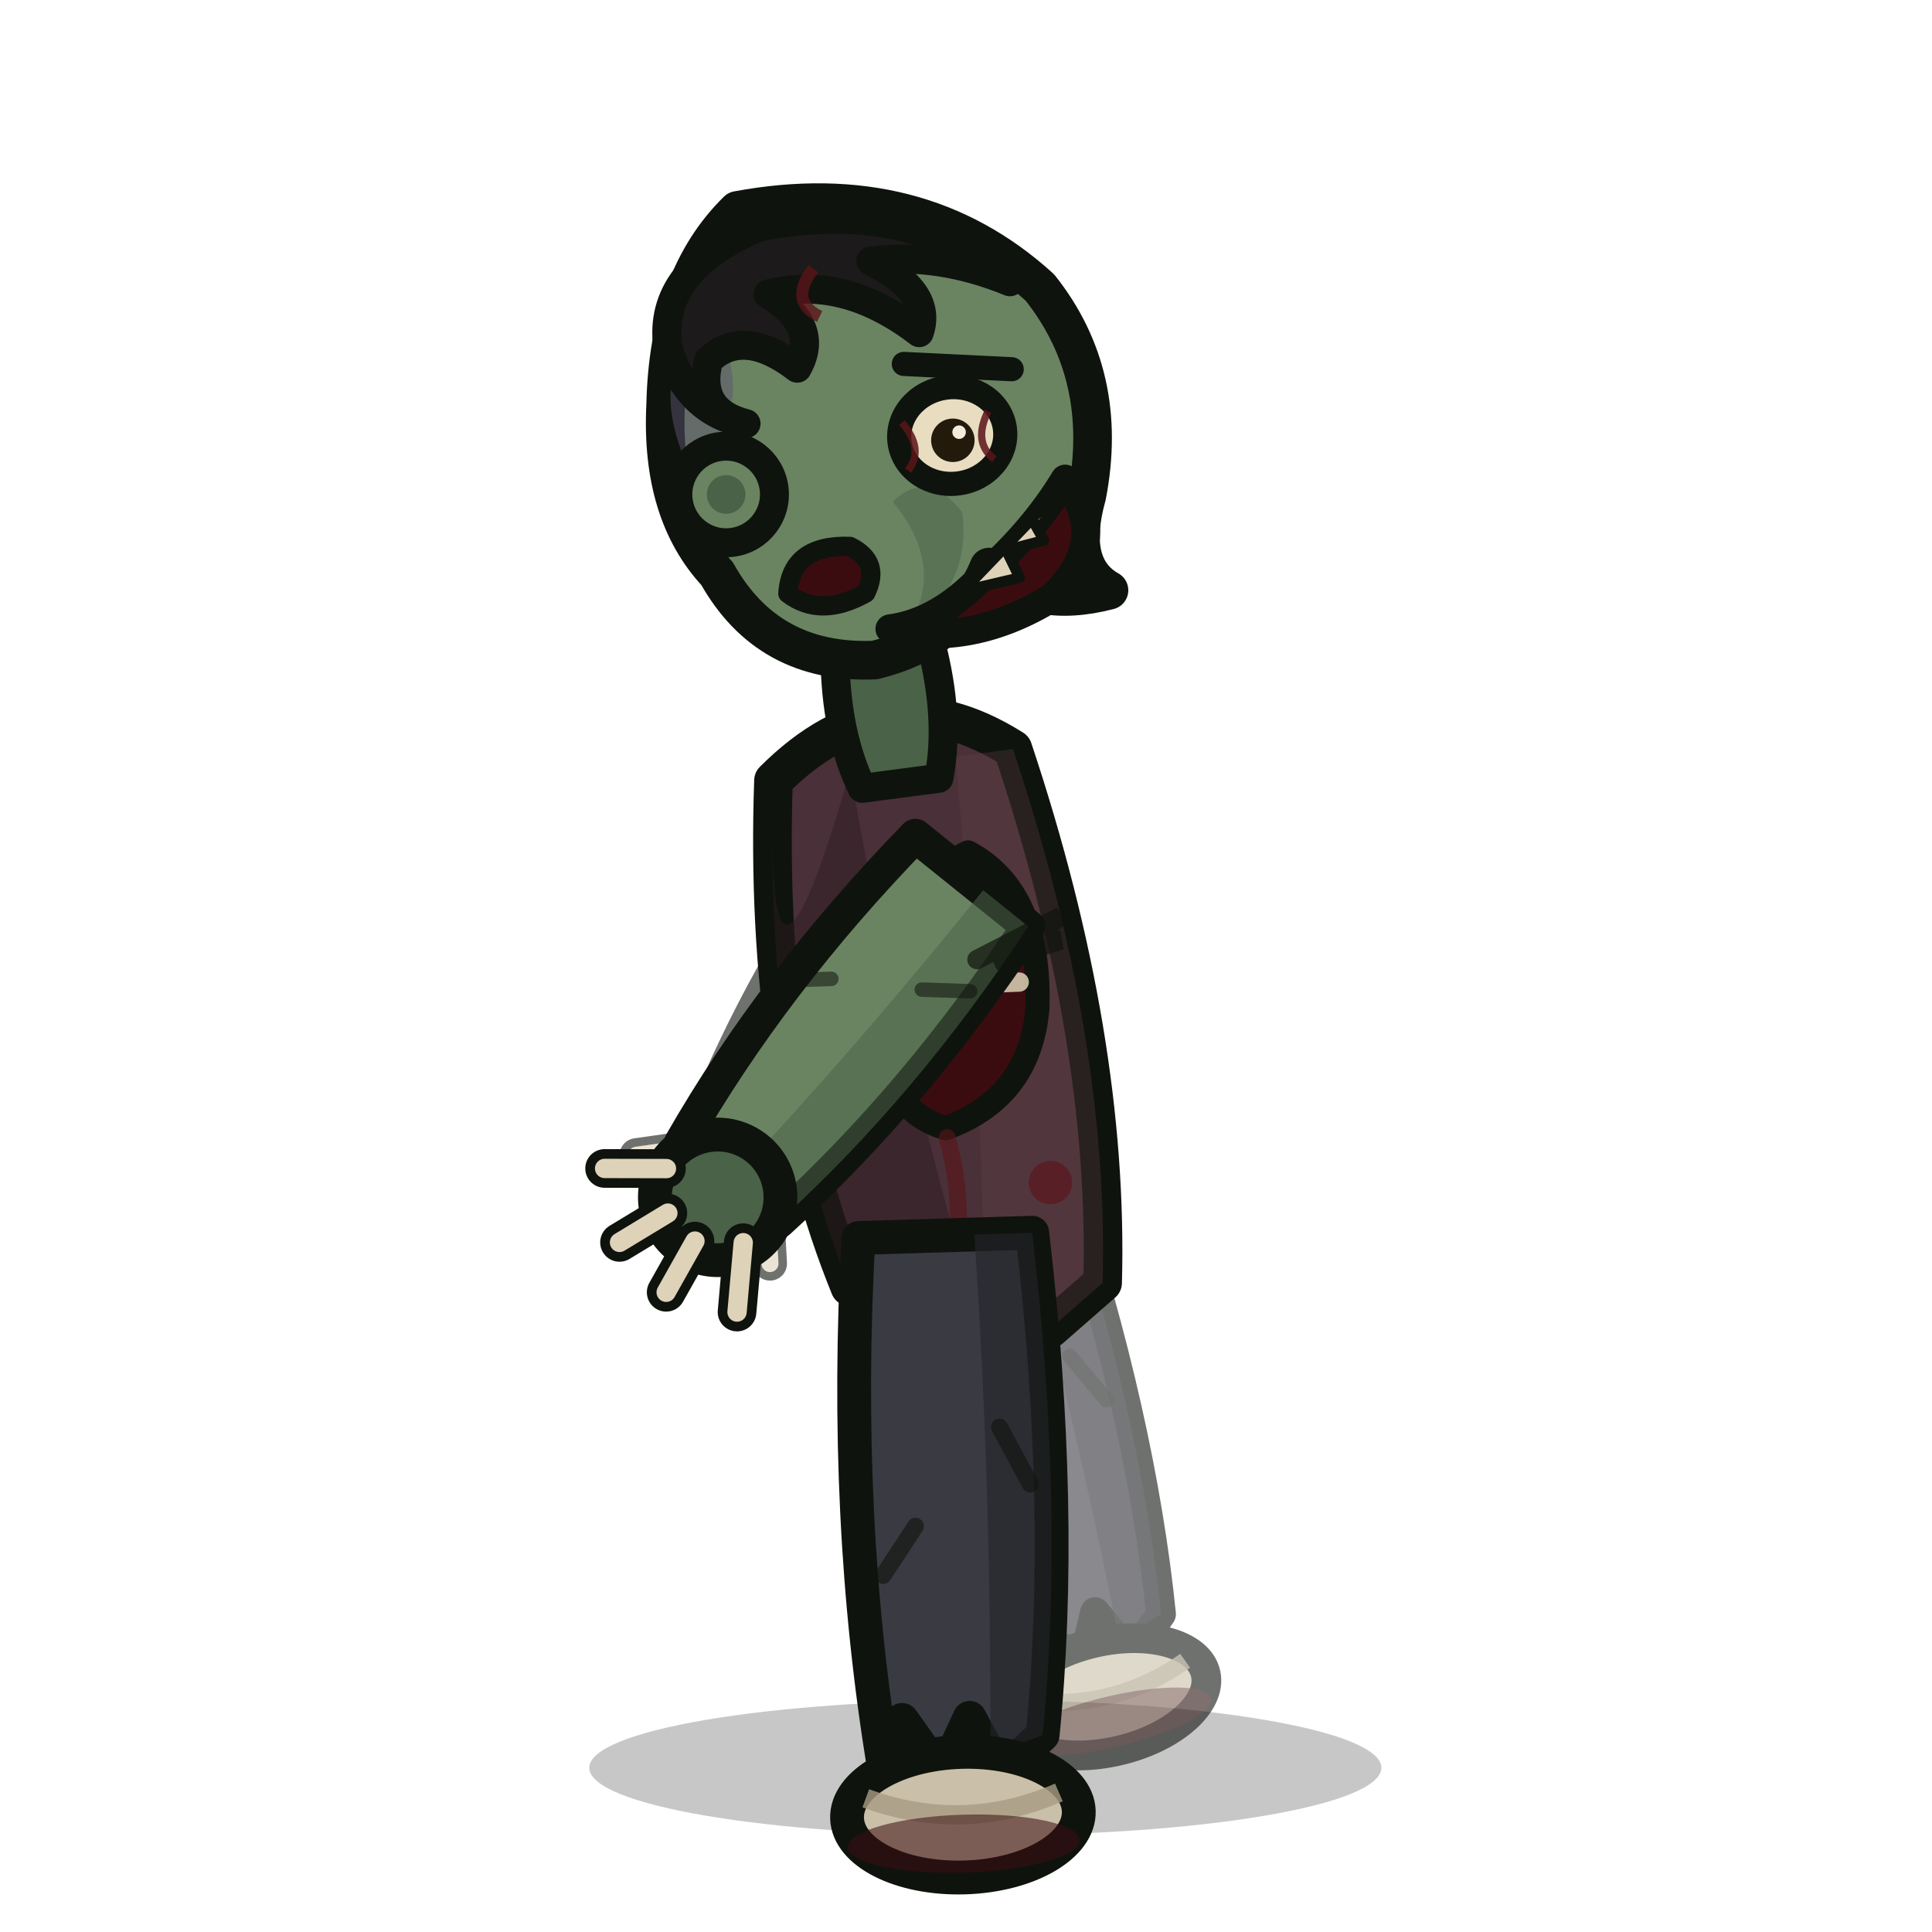
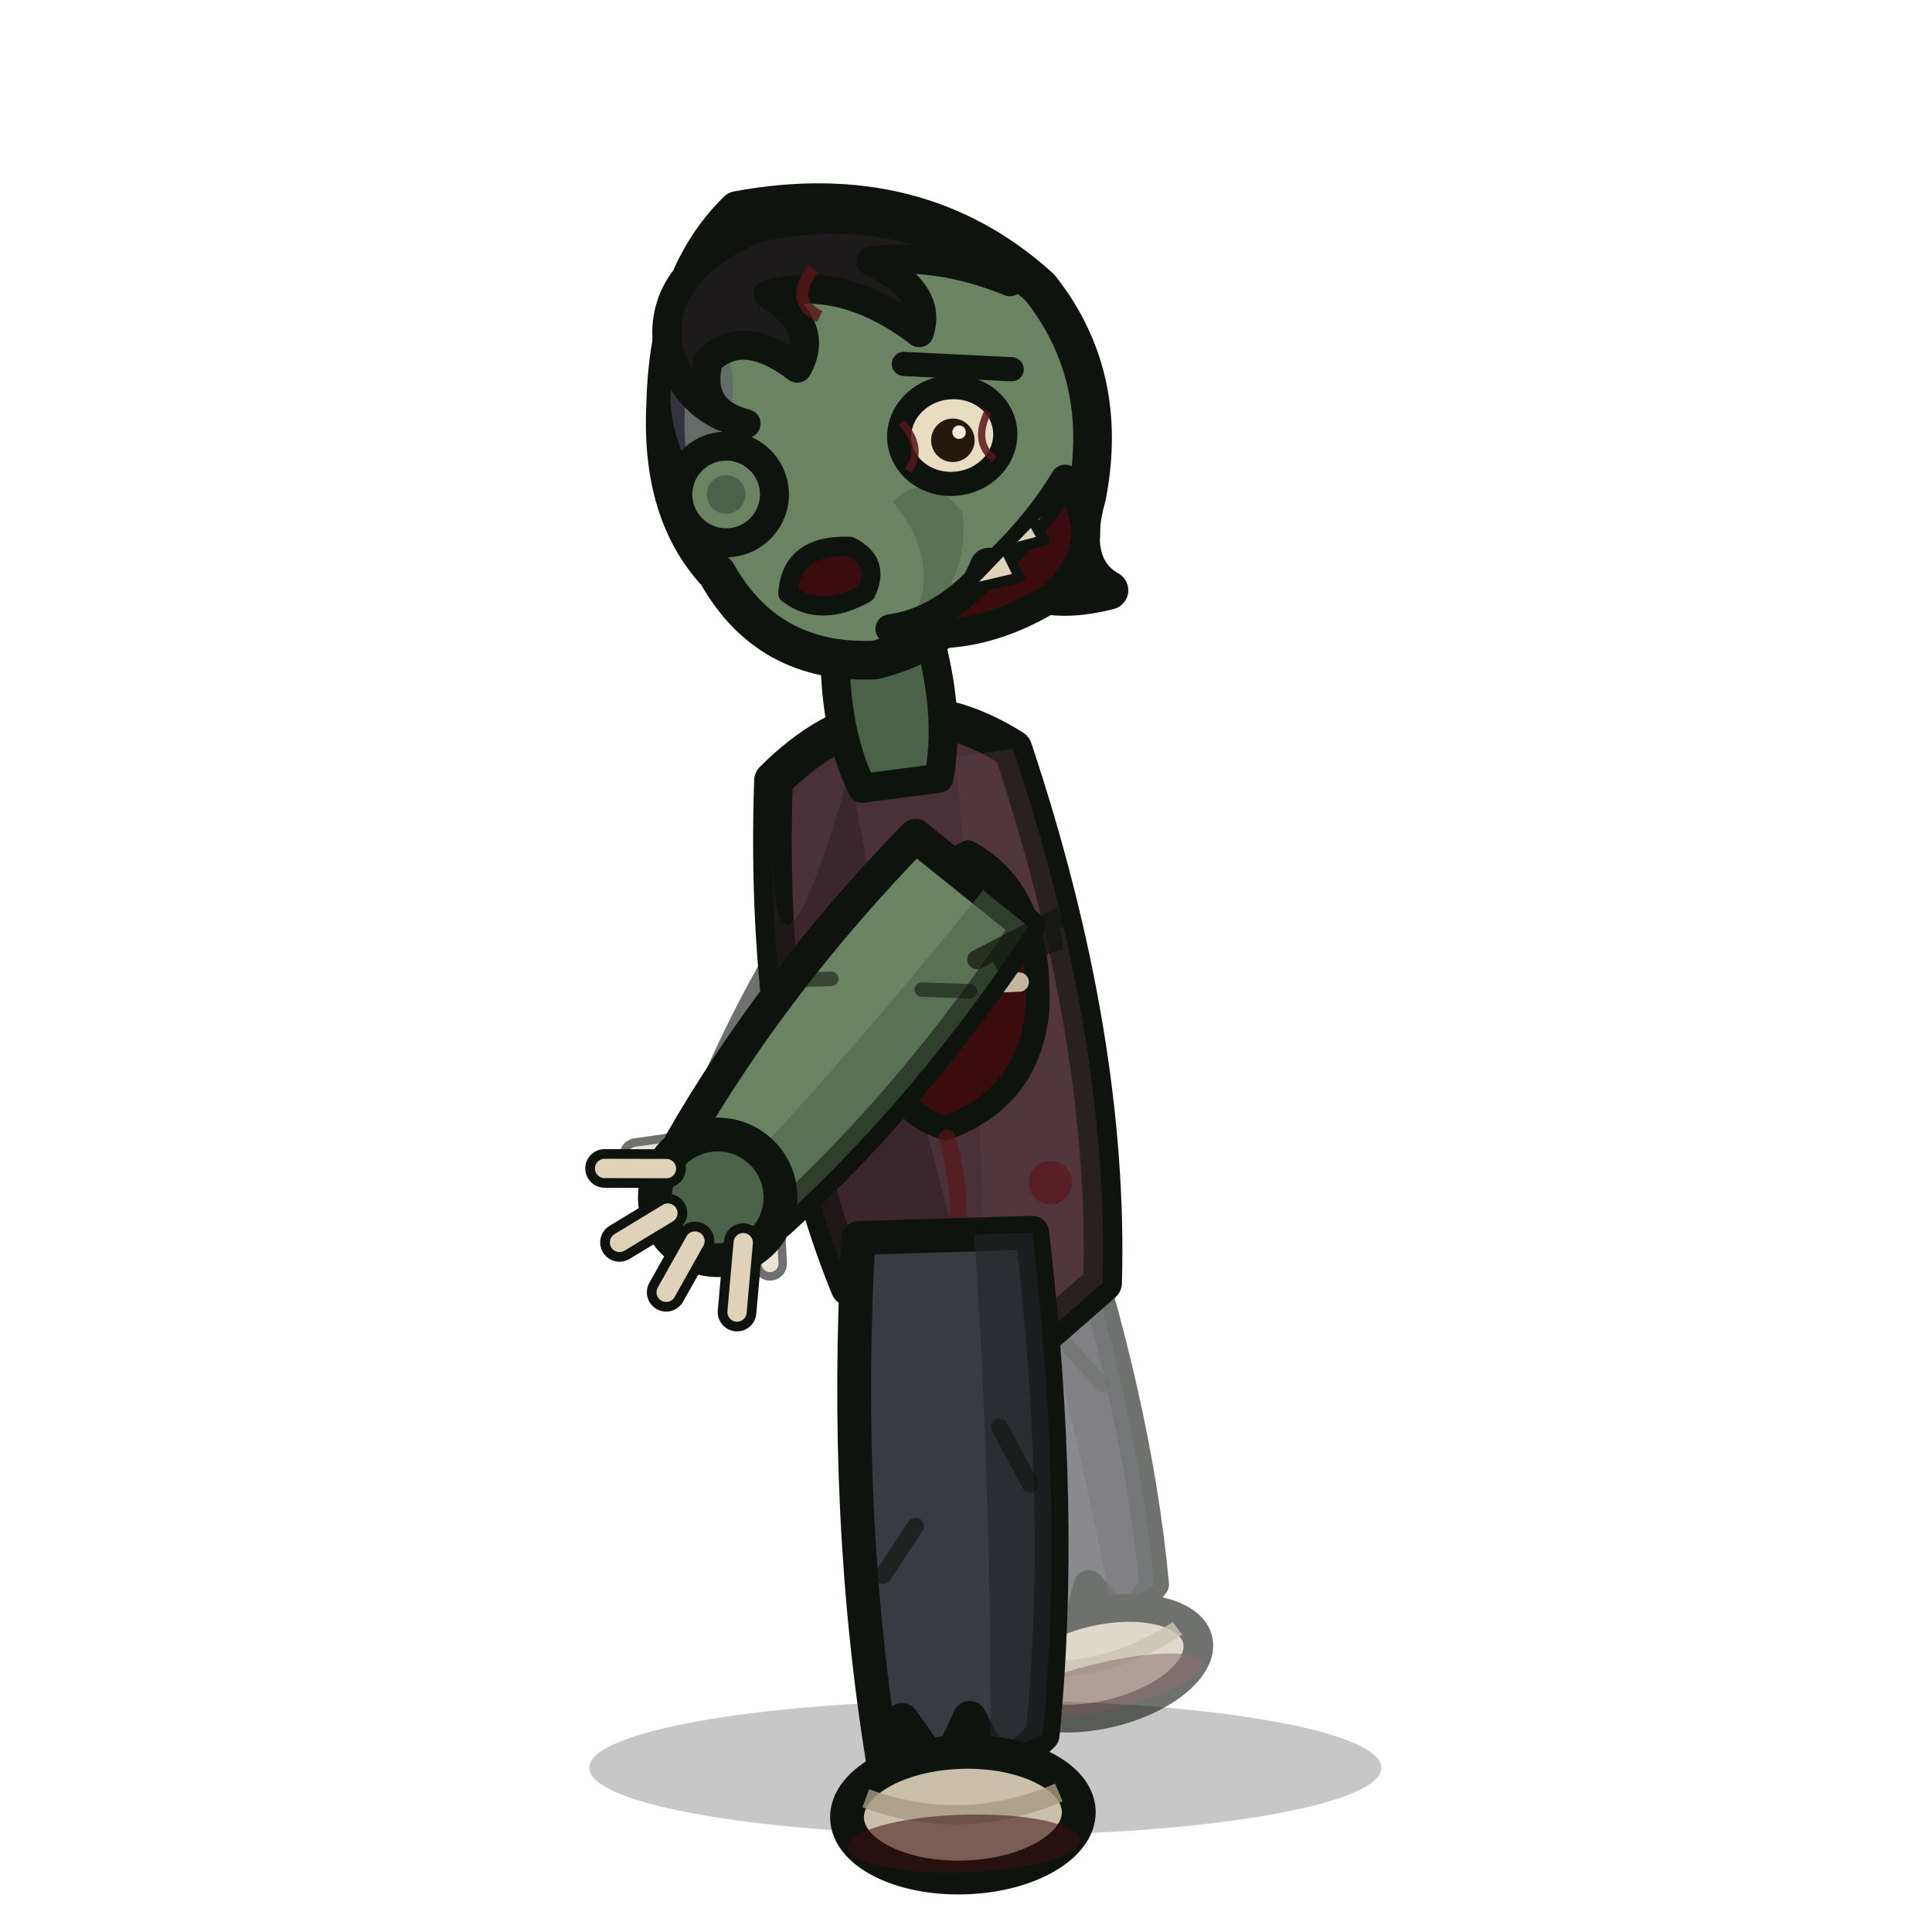
<svg xmlns="http://www.w3.org/2000/svg" id="art" viewBox="0 0 400 400">
  <g transform="translate(400,0) scale(-1,1)">
    <ellipse cx="196" cy="366" rx="82" ry="14" fill="#000000" opacity="0.22" />
    <g transform="translate(0,5.29) rotate(7.49 200 260)">
-       <g transform="translate(193,244) rotate(5.7522) scale(0.88)" opacity="0.6">
+       <g transform="translate(193,244) rotate(5.7522) scale(0.88,0.820512)" opacity="0.6">
        <path d="M -18,0 Q -23,58 -17,104 L -8,112 L -2,100 L 4,112 L 12,100 L 16,110 Q 23,58 18,0 Z" fill="#3a3a42" stroke="#0f130d" stroke-width="7" stroke-linejoin="round" />
        <path d="M -18,0 Q -23,58 -17,104 L -6,108 Q -8,54 -6,0 Z" fill="#232329" opacity="0.6" />
        <path d="M -10,40 L -16,52 M 8,60 L 15,70" stroke="#0f130d" stroke-width="3.5" stroke-linecap="round" opacity="0.6" />
        <ellipse cx="0" cy="120" rx="24" ry="13" fill="#cabfa8" stroke="#0f130d" stroke-width="7" />
        <path d="M -20,116 Q 0,124 20,116" fill="none" stroke="#a89c82" stroke-width="4" opacity="0.8" />
        <ellipse cx="0" cy="126" rx="24" ry="6" fill="#3a0c10" opacity="0.55" />
      </g>
      <g transform="translate(198,172) rotate(-38.04528) scale(0.88)" opacity="0.6">
        <path d="M -15,0 Q -19,42 -13,80 L 13,80 Q 19,42 15,0 Z" fill="#6a8462" stroke="#0f130d" stroke-width="7" stroke-linejoin="round" />
        <path d="M -15,0 Q -19,42 -13,80 L 0,80 Q -3,42 -3,0 Z" fill="#4a6247" opacity="0.55" />
        <path d="M -14,18 L -6,24 M 10,34 L 17,40" stroke="#0f130d" stroke-width="3" stroke-linecap="round" opacity="0.55" />
        <path d="M -15,4 L -22,-2 L -14,10 L -19,-6 L -11,12" fill="none" stroke="#0f130d" stroke-width="4" stroke-linecap="round" opacity="0.7" />
        <g transform="translate(0,84)">
          <circle cx="0" cy="0" r="13" fill="#4a6247" stroke="#0f130d" stroke-width="7" />
          <path d="M -10,4 L -18,16 M -2,10 L -4,22 M 6,9 L 10,20 M 12,2 L 22,10" fill="none" stroke="#0f130d" stroke-width="8" stroke-linecap="round" />
          <path d="M -10,4 L -18,16 M -2,10 L -4,22 M 6,9 L 10,20 M 12,2 L 22,10" fill="none" stroke="#ded2b8" stroke-width="4" stroke-linecap="round" />
        </g>
      </g>
      <path d="M 176,152 Q 164,214 172,264 L 184,272 L 196,258 L 210,270 L 224,258              Q 236,212 226,152 Q 200,132 176,152 Z" fill="#4a3038" stroke="#0f130d" stroke-width="8" stroke-linejoin="round" />
      <path d="M 176,152 Q 164,214 172,264 L 184,272 L 196,258 Q 190,204 188,152 Z" fill="#66424c" opacity="0.3" />
      <path d="M 210,152 Q 236,212 226,152 L 226,152 Q 236,212 224,258 L 210,270 L 200,258              Q 208,204 210,152 Z" fill="#2e1c22" opacity="0.5" />
      <path d="M 188,172 Q 174,182 178,206 Q 182,224 200,228 Q 214,222 210,200 Q 206,178 188,172 Z" fill="#3a0c10" stroke="#0f130d" stroke-width="5" stroke-linejoin="round" />
      <path d="M 182,188 L 202,184 M 181,200 L 203,198" fill="none" stroke="#ded2b8" stroke-width="4" stroke-linecap="round" opacity="0.85" />
      <circle cx="180" cy="242" r="4.5" fill="#5a1418" opacity="0.65" />
      <path d="M 200,230 Q 198,244 202,256" stroke="#5a1418" stroke-width="3.5" fill="none" opacity="0.6" stroke-linecap="round" />
      <path d="M 190,128 Q 188,144 192,156 L 208,156 Q 212,144 210,128 Z" fill="#4a6247" stroke="#0f130d" stroke-width="6" stroke-linejoin="round" />
      <g transform="translate(198,88)">
        <path d="M 20,-54 Q -18,-56 -40,-30 Q -52,-10 -44,14 Q -38,28 -46,34                Q -30,36 -22,26 Q -14,40 4,42 Q 26,40 34,20 Q 44,6 40,-16 Q 36,-42 20,-54 Z" fill="#6a8462" stroke="#0f130d" stroke-width="8" stroke-linejoin="round" />
        <path d="M -4,10 Q -14,26 -2,38 Q -18,30 -18,14 Q -12,4 -4,10 Z" fill="#4a6247" opacity="0.5" />
        <path d="M 30,-30 Q 42,-24 38,-6 Q 30,-4 26,-16 Q 24,-26 30,-30 Z" fill="#5c5470" opacity="0.5" />
        <circle cx="30" cy="4" r="10" fill="#6a8462" stroke="#0f130d" stroke-width="6" />
        <circle cx="30" cy="4" r="4" fill="#4a6247" />
        <path d="M 16,-50 Q -16,-52 -34,-32 Q -20,-40 -6,-40 Q -18,-32 -14,-24                Q 0,-38 16,-36 Q 6,-28 12,-20 Q 22,-30 30,-24 Q 34,-14 24,-10                Q 36,-14 38,-28 Q 38,-44 16,-50 Z" fill="#1c1a1a" stroke="#0f130d" stroke-width="6" stroke-linejoin="round" />
        <path d="M 6,-40 Q 12,-34 6,-30" fill="none" stroke="#5a1418" stroke-width="2.5" opacity="0.8" />
        <path d="M -32,-14 L -10,-18" stroke="#0f130d" stroke-width="5" stroke-linecap="round" />
        <ellipse cx="-18" cy="-2" rx="11" ry="10" fill="#e8ddc0" stroke="#0f130d" stroke-width="5" />
        <path d="M -26,-6 Q -22,0 -26,4 M -8,-6 Q -12,0 -8,4" fill="none" stroke="#5a1418" stroke-width="1.5" opacity="0.85" />
        <circle cx="-18" cy="-1" r="4.5" fill="#241a0c" />
        <circle cx="-19.5" cy="-2.5" r="1.4" fill="#f4ecd8" />
        <path d="M -40,10 Q -48,24 -34,34 Q -16,42 0,36 Q -10,36 -20,28 Q -32,20 -40,10 Z" fill="#3a0c10" stroke="#0f130d" stroke-width="6" stroke-linejoin="round" />
        <path d="M -38,14 L -32,17 L -34,22 L -26,23 L -28,29 L -18,30" fill="#ded2b8" stroke="#0f130d" stroke-width="2.2" stroke-linejoin="round" />
        <path d="M 6,18 Q 18,16 20,26 Q 14,32 4,28 Q 0,22 6,18 Z" fill="#3a0c10" stroke="#0f130d" stroke-width="4" stroke-linejoin="round" />
      </g>
-       <g transform="translate(203,250) rotate(-5.7522) scale(1.0)" opacity="1.0">
+       <g transform="translate(203,250) rotate(-5.7522) scale(1.0,1.0)" opacity="1.0">
        <path d="M -18,0 Q -23,58 -17,104 L -8,112 L -2,100 L 4,112 L 12,100 L 16,110 Q 23,58 18,0 Z" fill="#3a3a42" stroke="#0f130d" stroke-width="7" stroke-linejoin="round" />
        <path d="M -18,0 Q -23,58 -17,104 L -6,108 Q -8,54 -6,0 Z" fill="#232329" opacity="0.6" />
        <path d="M -10,40 L -16,52 M 8,60 L 15,70" stroke="#0f130d" stroke-width="3.5" stroke-linecap="round" opacity="0.6" />
        <ellipse cx="0" cy="120" rx="24" ry="13" fill="#cabfa8" stroke="#0f130d" stroke-width="7" />
        <path d="M -20,116 Q 0,124 20,116" fill="none" stroke="#a89c82" stroke-width="4" opacity="0.8" />
        <ellipse cx="0" cy="126" rx="24" ry="6" fill="#3a0c10" opacity="0.55" />
      </g>
      <g transform="translate(188,178) rotate(-46.27799) scale(1.0)" opacity="1.0">
        <path d="M -15,0 Q -19,42 -13,80 L 13,80 Q 19,42 15,0 Z" fill="#6a8462" stroke="#0f130d" stroke-width="7" stroke-linejoin="round" />
        <path d="M -15,0 Q -19,42 -13,80 L 0,80 Q -3,42 -3,0 Z" fill="#4a6247" opacity="0.55" />
        <path d="M -14,18 L -6,24 M 10,34 L 17,40" stroke="#0f130d" stroke-width="3" stroke-linecap="round" opacity="0.55" />
        <path d="M -15,4 L -22,-2 L -14,10 L -19,-6 L -11,12" fill="none" stroke="#0f130d" stroke-width="4" stroke-linecap="round" opacity="0.7" />
        <g transform="translate(0,84)">
          <circle cx="0" cy="0" r="13" fill="#4a6247" stroke="#0f130d" stroke-width="7" />
          <path d="M -10,4 L -18,16 M -2,10 L -4,22 M 6,9 L 10,20 M 12,2 L 22,10" fill="none" stroke="#0f130d" stroke-width="8" stroke-linecap="round" />
          <path d="M -10,4 L -18,16 M -2,10 L -4,22 M 6,9 L 10,20 M 12,2 L 22,10" fill="none" stroke="#ded2b8" stroke-width="4" stroke-linecap="round" />
        </g>
      </g>
    </g>
  </g>
</svg>
